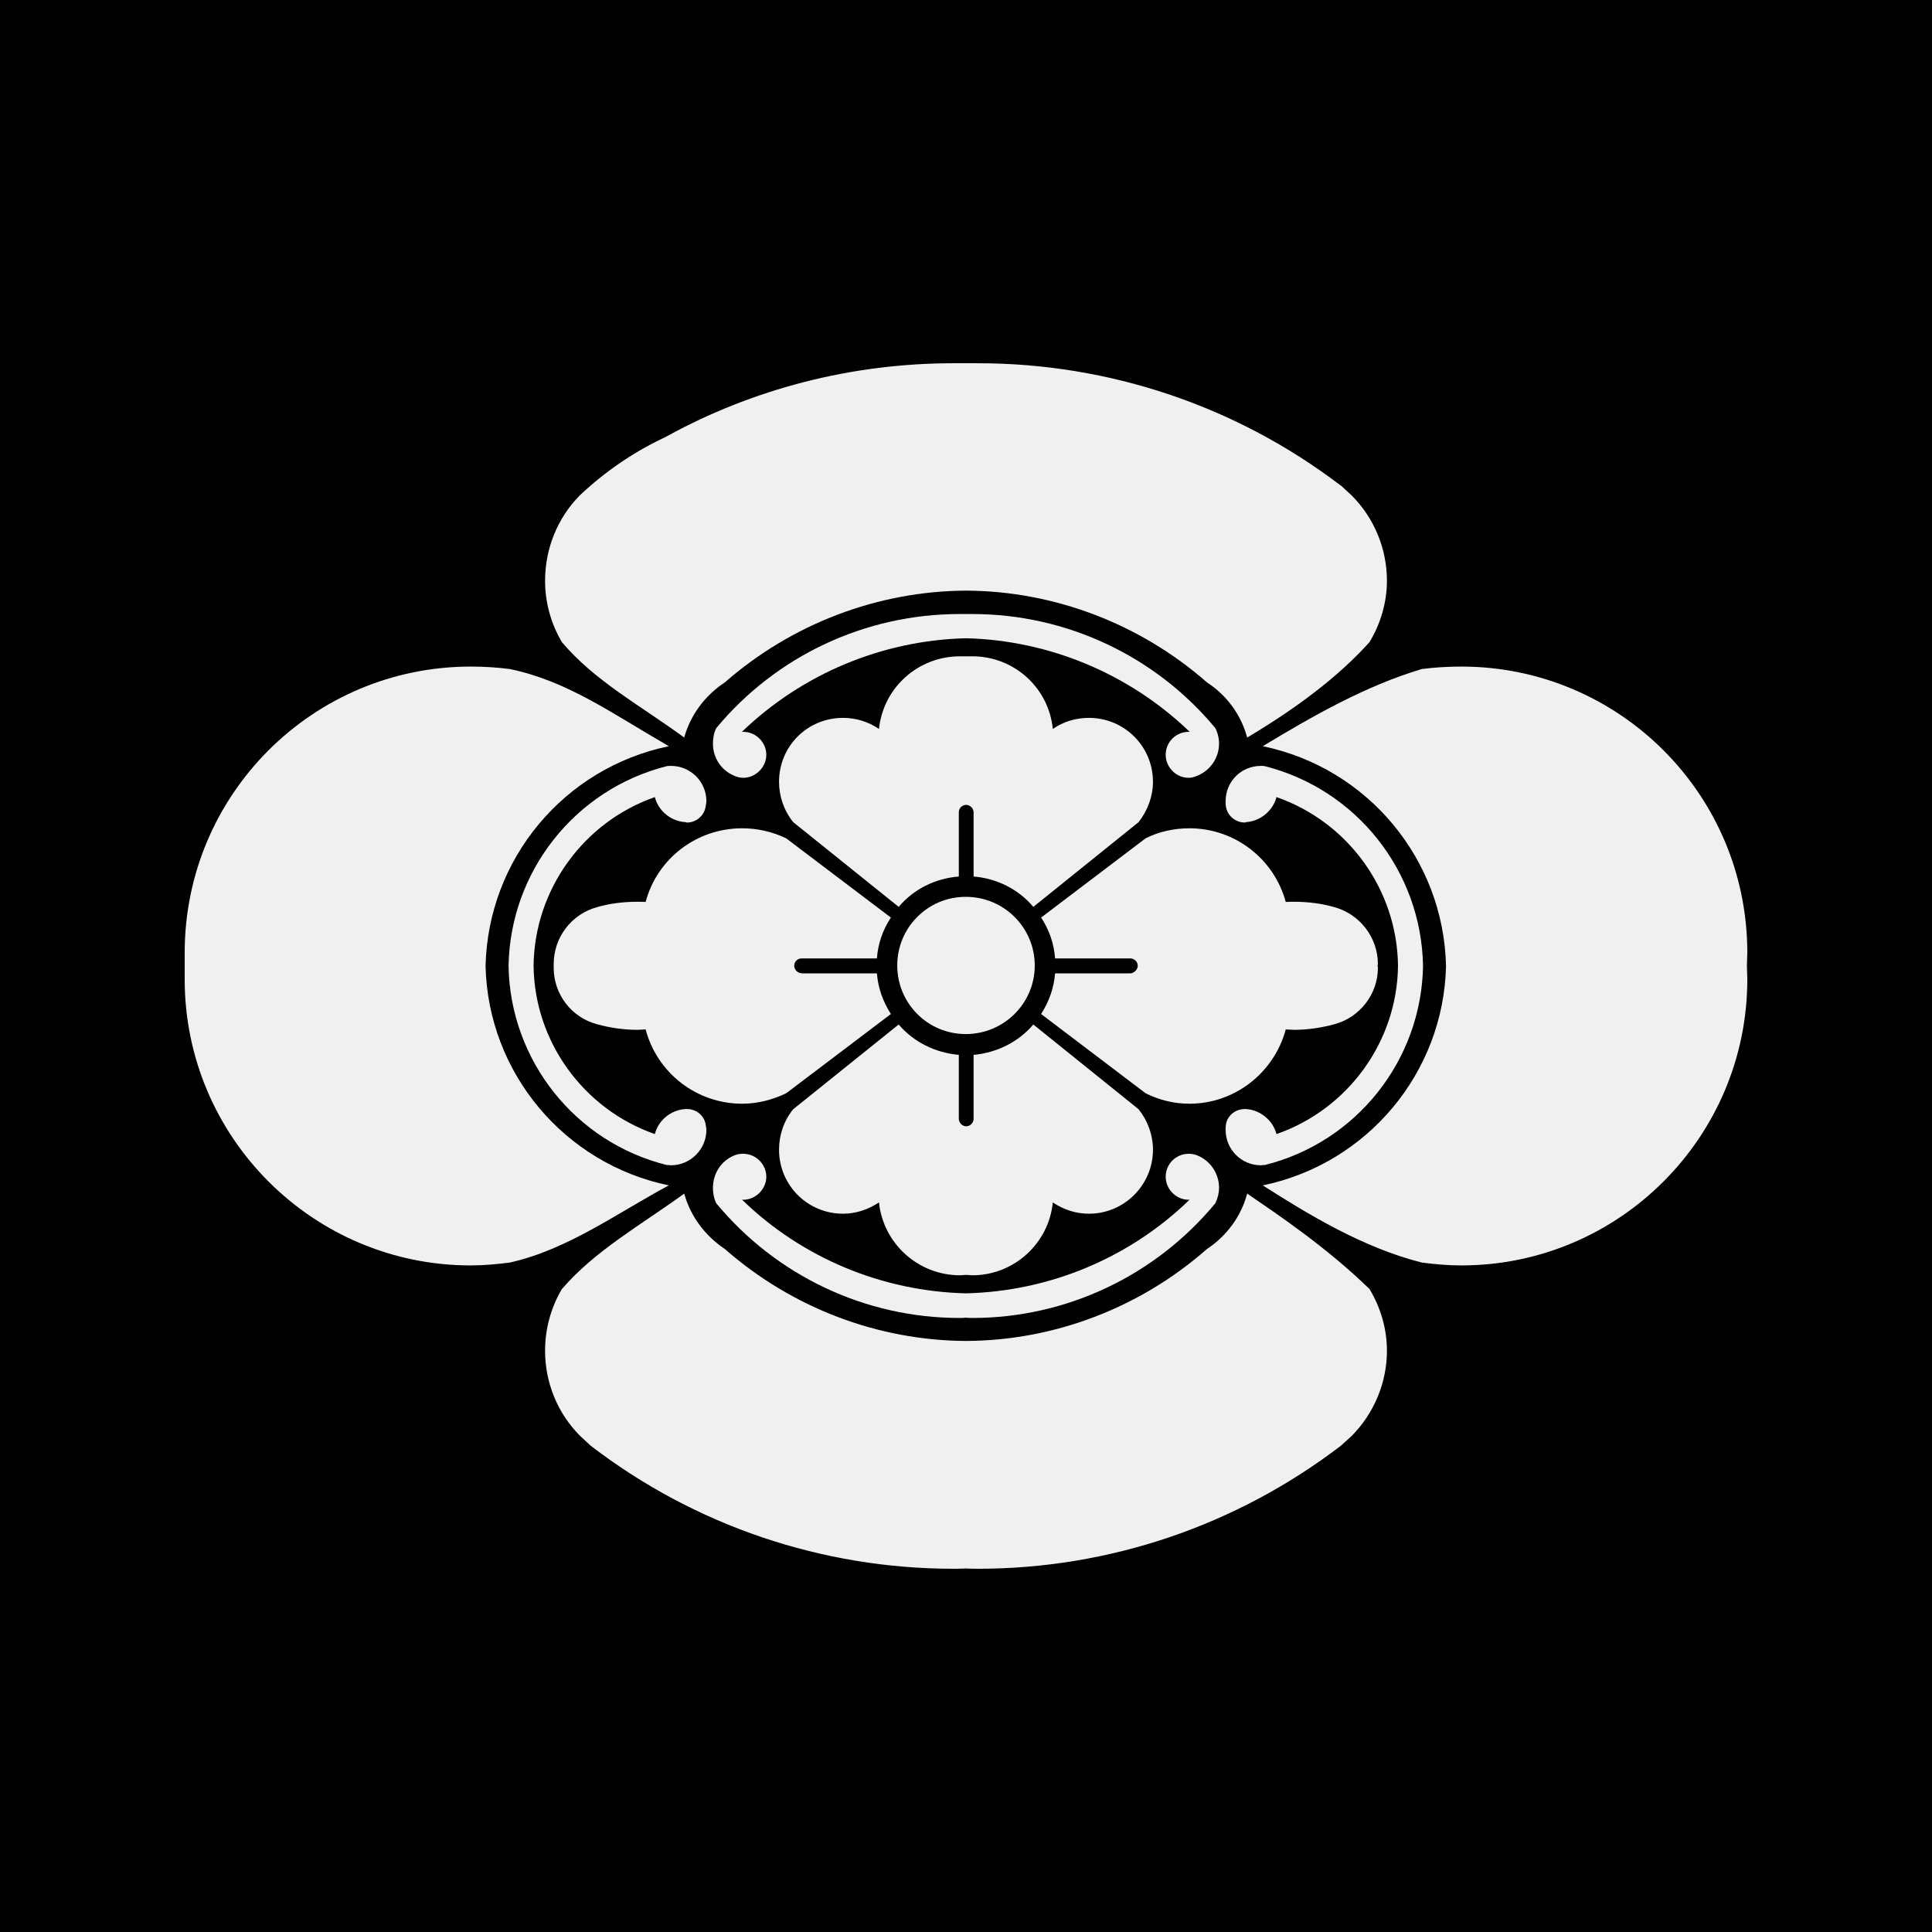
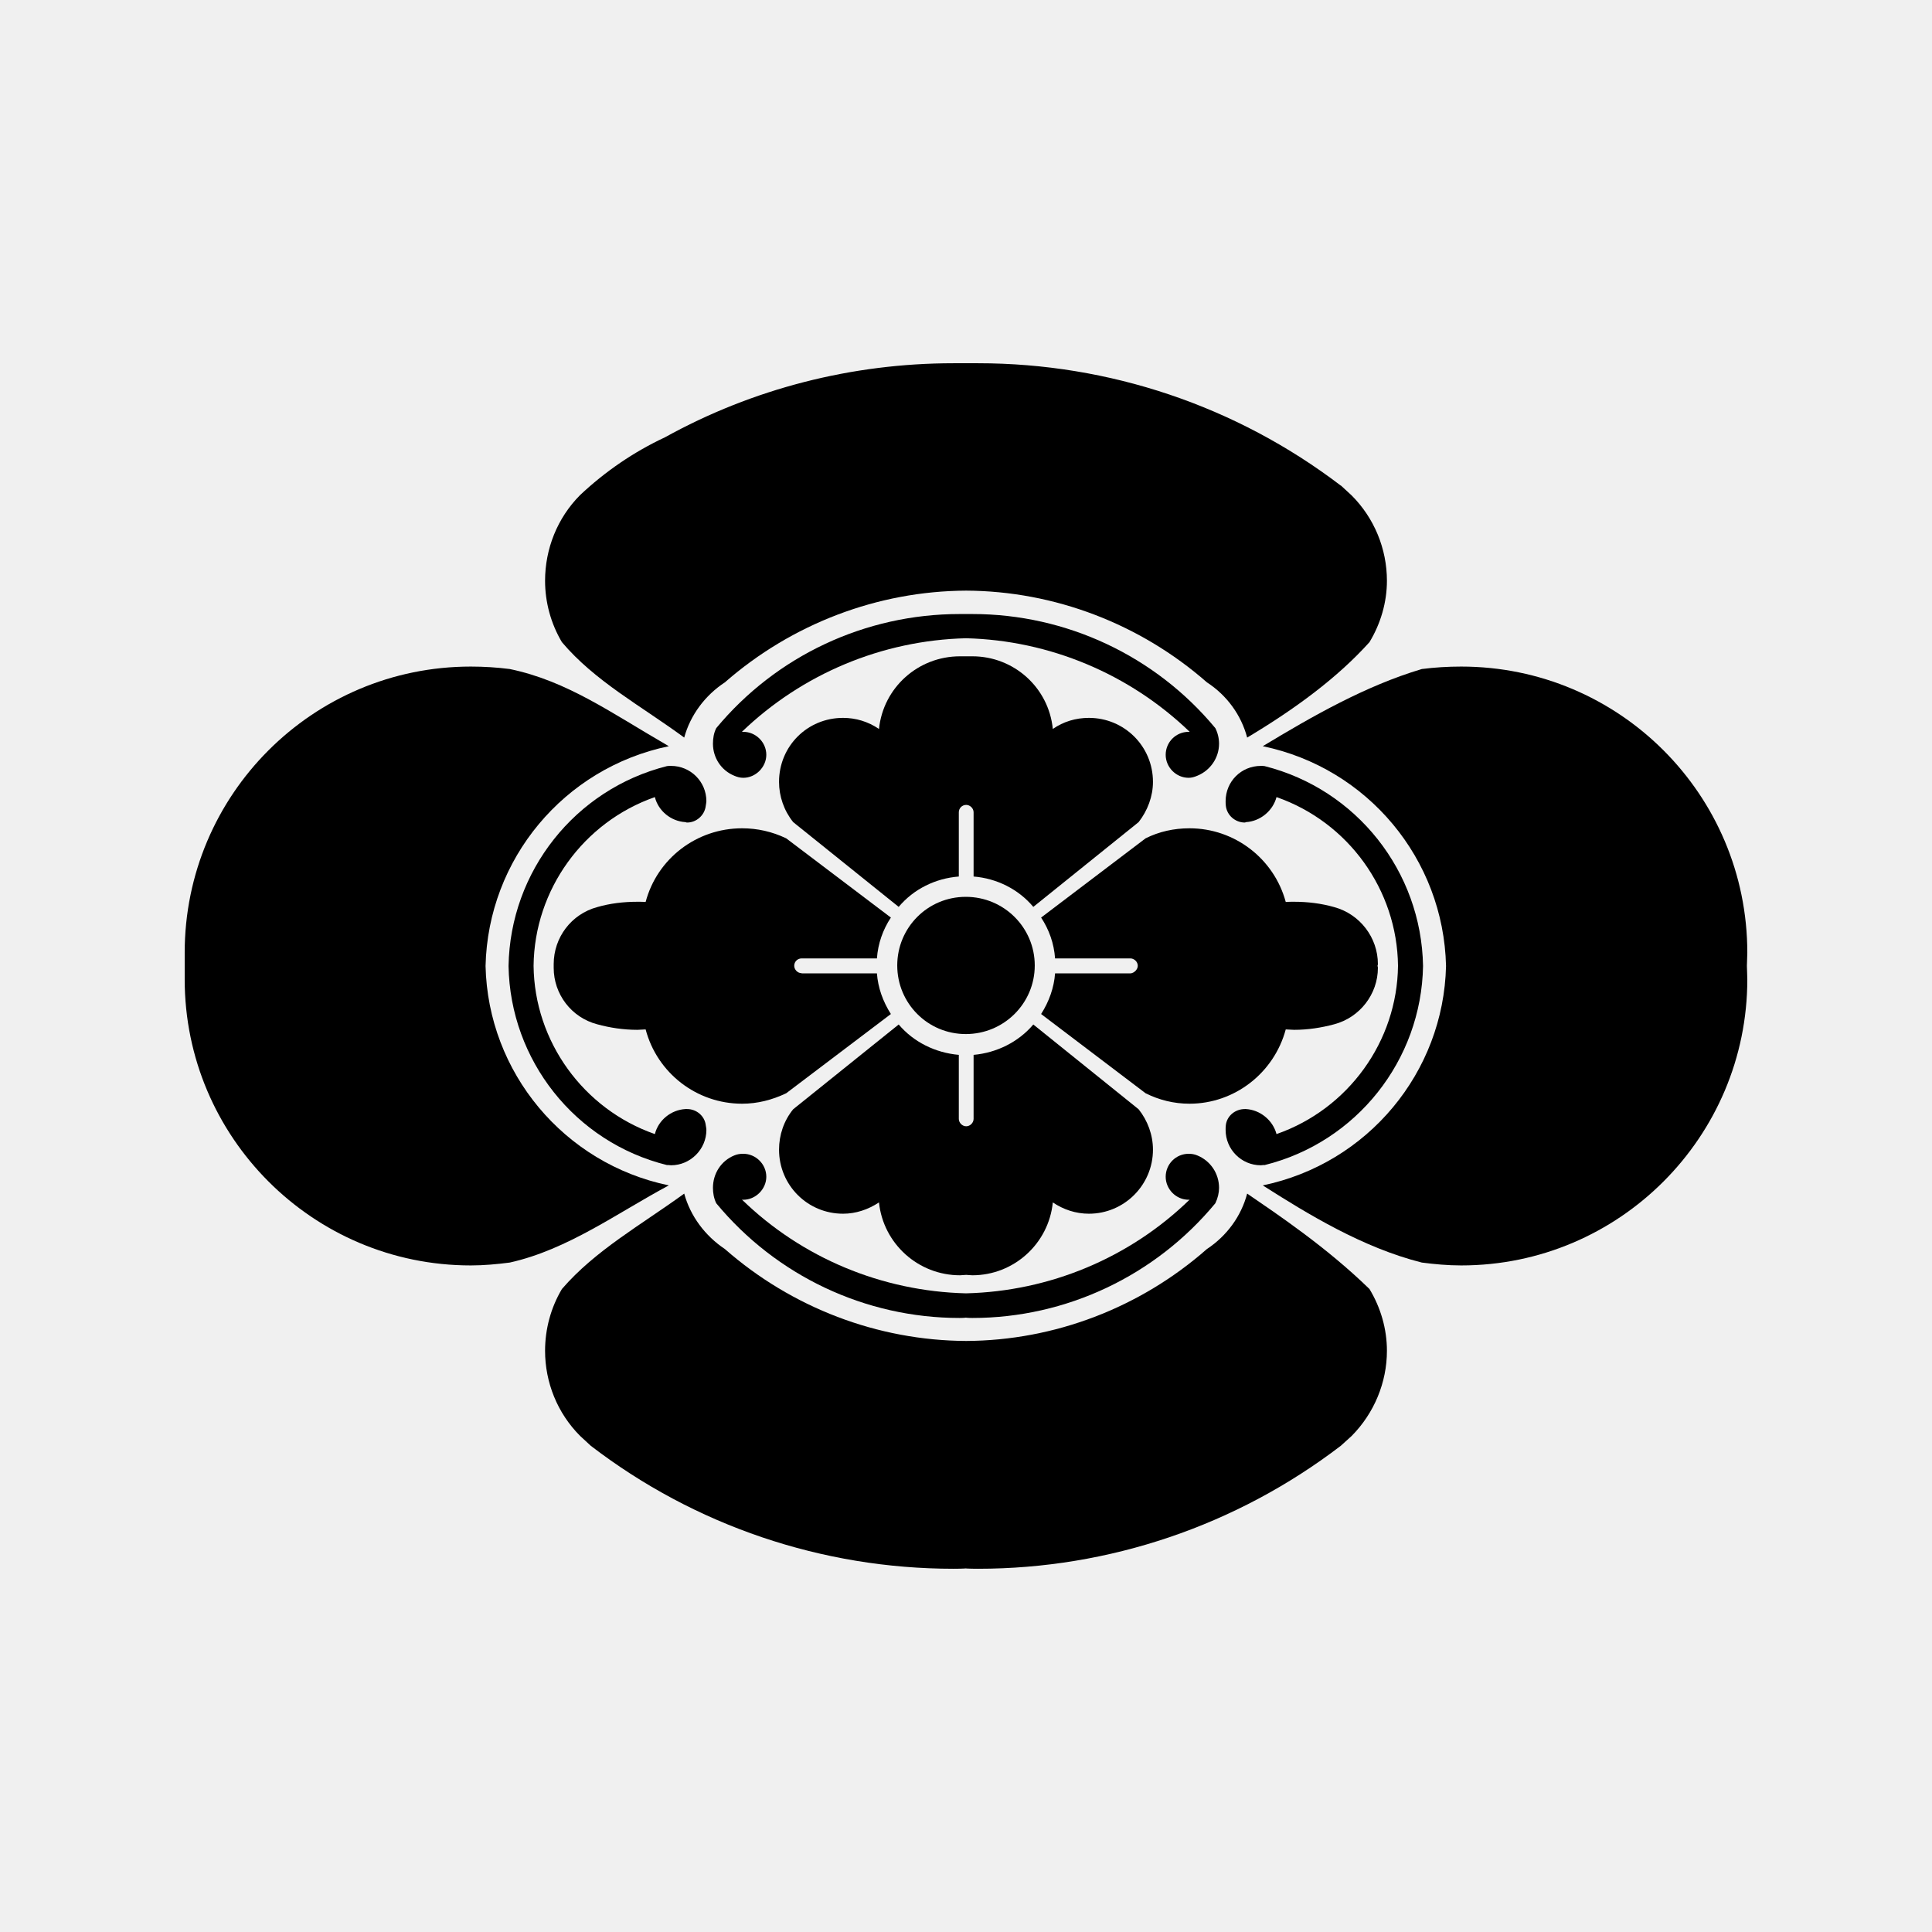
<svg xmlns="http://www.w3.org/2000/svg" viewBox="0 0 687.43 687.43">
  <defs>
    <mask id="ink-mokko" maskUnits="userSpaceOnUse" x="0.0" y="0.0" width="687.43" height="687.43">
      <defs />
-       <rect width="687.43" height="687.43" x="0" y="0" style="fill-opacity:1;fill-rule:nonzero;stroke:none" fill="white" />
+       <rect width="687.43" height="687.43" x="0" y="0" style="fill-opacity:1;fill-rule:nonzero;stroke:none" fill="black" />
      <g transform="matrix(0.973645,0,0,0.973645,1.728763,-146.9974)" style="stroke:none">
-         <path d="m 285.543,550.495 c -5.175,2.475 -10.575,3.825 -16.125,3.825 -16.65,0 -31.05,-11.25 -35.25,-27.15 -1.05,0 -1.95,0.15 -3,0.15 -5.1,0 -10.05,-0.75 -14.7,-2.025 -9.45,-2.475 -15.9,-11.025 -15.9,-20.625 0,-0.45 0,-0.675 0,-0.675 0,-0.225 0,-0.375 0,-0.675 0,-9.75 6.45,-18.3 15.9,-20.85 4.65,-1.35 9.6,-1.95 14.7,-1.95 1.05,0 1.95,0 3,0.075 4.2,-15.825 18.6,-26.925 35.25,-26.925 5.55,0 10.95,1.2 16.125,3.675 l 38.25,28.95 c -2.925,4.425 -4.725,9.525 -5.1,14.925 l -27.525,0 0,0 c -1.5,0 -2.7,1.2 -2.7,2.7 0,1.35 1.2,2.7 2.7,2.7 l 0,0.075 27.525,0 c 0.375,5.175 2.175,10.275 5.1,14.85 z" style="stroke:none" fill="black" />
-         <path d="m 348.618,471.295 0,-23.475 c 0,-1.5 1.2,-2.7 2.7,-2.7 1.35,0 2.7,1.2 2.7,2.7 l 0,23.475 c 8.4,0.675 16.35,4.575 21.825,11.1 l 38.475,-30.975 c 3.3,-4.2 5.25,-9.45 5.25,-14.7 0,-13.05 -10.5,-23.4 -23.4,-23.4 -4.8,0 -9.3,1.35 -13.2,4.05 -1.5,-15.15 -14.25,-26.55 -29.4,-26.55 -0.9,0 -1.65,0 -2.25,0 -0.75,0 -1.5,0 -2.25,0 -15.3,0 -28.05,11.4 -29.625,26.55 -3.975,-2.7 -8.475,-4.05 -13.125,-4.05 -13.05,0 -23.4,10.35 -23.4,23.4 0,5.25 1.8,10.5 5.175,14.7 l 38.55,30.975 c 5.475,-6.525 13.425,-10.425 21.975,-11.1 z" style="stroke:none" fill="black" />
-         <path d="m 355.668,724.27 c 47.85,0 94.35,-15.75 132.525,-44.925 l 3.975,-3.6 c 8.25,-8.325 12.9,-19.575 12.9,-31.125 0,-7.95 -2.25,-15.75 -6.375,-22.575 -15.78,-15.375 -33.753,-27.375 -44.7,-34.875 -2.175,8.25 -7.425,15.45 -14.7,20.25 -24.375,21.45 -55.725,33.45 -87.975,33.6 -32.4,-0.15 -63.75,-12.15 -88.2,-33.6 -7.2,-4.8 -12.6,-12 -14.85,-20.25 -15.734,11.433 -32.531,20.738 -44.7,34.875 -4.05,6.825 -6.15,14.625 -6.15,22.575 0,11.55 4.5,22.8 12.825,31.125 l 3.9,3.6 c 38.025,29.175 84.525,44.925 132.525,44.925 3.45,0 5.1,-0.15 4.5,-0.15 -0.75,0 0.9,0.15 4.5,0.15 z" style="stroke:none" fill="black" />
-         <path d="M 492.168,675.82 z" style="stroke:none" fill="black" />
-         <path d="m 383.793,506.695 27.525,0 c 1.35,-0.075 2.7,-1.425 2.7,-2.775 0,-1.5 -1.35,-2.7 -2.7,-2.7 l -27.525,0 c -0.375,-5.4 -2.175,-10.5 -5.1,-14.925 l 38.175,-28.95 c 4.95,-2.475 10.35,-3.675 16.05,-3.675 16.5,0 30.9,11.1 35.175,26.925 0.975,-0.075 1.875,-0.075 3.075,-0.075 4.95,0 9.9,0.6 14.625,1.95 9.375,2.55 15.975,11.1 15.975,20.85 0,0.3 -0.15,0.45 -0.15,0.675 0,0 0.15,0.225 0.15,0.675 0,9.6 -6.6,18.15 -15.975,20.625 -4.725,1.275 -9.675,2.025 -14.625,2.025 -1.2,0 -2.1,-0.15 -3.075,-0.15 -4.275,15.9 -18.675,27.15 -35.175,27.15 -5.7,0 -11.1,-1.35 -16.05,-3.825 l -38.175,-28.95 c 2.925,-4.575 4.725,-9.675 5.1,-14.85 z" style="stroke:none" fill="black" />
-         <path d="M 214.218,679.27 z" style="stroke:none" fill="black" />
-         <path d="m 282.918,571.12 c 0,12.9 10.35,23.4 23.4,23.4 4.65,0 9.15,-1.5 13.125,-4.125 1.575,15.075 14.325,26.625 29.625,26.625 0.75,0 1.5,-0.15 2.25,-0.15 0.6,0 1.35,0.15 2.25,0.15 15.15,0 27.9,-11.55 29.4,-26.625 3.9,2.625 8.4,4.125 13.2,4.125 12.9,0 23.4,-10.5 23.4,-23.4 0,-5.4 -1.95,-10.65 -5.25,-14.775 l -38.475,-30.975 c -5.475,6.45 -13.425,10.35 -21.825,11.1 l 0,23.4 0,0 c 0,1.35 -1.2,2.7 -2.7,2.7 -1.5,0 -2.7,-1.35 -2.7,-2.7 l 0,0 0,-23.4 c -8.55,-0.75 -16.5,-4.65 -21.975,-11.1 l -38.55,30.975 c -3.375,4.125 -5.175,9.375 -5.175,14.775 z" style="stroke:none" fill="black" />
-         <path d="m 263.118,400.345 c -7.2,4.725 -12.6,11.925 -14.85,20.175 -15.678,-11.545 -32.623,-20.554 -44.7,-34.875 -4.05,-6.825 -6.15,-14.625 -6.15,-22.425 0,-11.7 4.5,-22.95 12.75,-31.275 9.15,-8.625 19.65,-15.825 31.05,-21.15 32.1,-17.775 68.4,-27.075 105.45,-27.075 3.45,0 4.95,0 4.5,0 -0.6,0 0.9,0 4.5,0 47.85,0 94.35,15.6 132.525,44.7 l 0.075,0 3.9,3.6 c 8.25,8.25 12.9,19.5 12.9,31.2 0,7.8 -2.25,15.6 -6.375,22.425 -11.625,12.924 -27.075,24.358 -44.7,34.875 -2.175,-8.25 -7.425,-15.45 -14.7,-20.175 -24.375,-21.375 -55.725,-33.375 -87.975,-33.525 -32.4,0.15 -63.75,12.15 -88.2,33.525 z" style="stroke:none" fill="black" />
-         <path d="m 353.568,375.37 c 34.35,0 66.9,15.3 88.8,41.7 0.9,1.8 1.35,3.75 1.35,5.7 0,5.1 -3.15,9.75 -7.95,11.7 -1.05,0.45 -2.1,0.75 -3.15,0.75 -4.65,0 -8.4,-3.9 -8.4,-8.4 0,-4.65 3.75,-8.4 8.4,-8.4 0,0 0.15,0 0.375,0 -21.975,-21.15 -51.225,-33.45 -81.75,-34.2 -30.675,0.75 -59.925,13.05 -81.9,34.2 0.225,0 0.375,0 0.525,0 4.5,0 8.4,3.75 8.4,8.4 0,4.5 -3.9,8.4 -8.4,8.4 -1.2,0 -2.25,-0.3 -3.3,-0.75 -4.8,-1.95 -7.8,-6.6 -7.8,-11.7 0,-1.95 0.3,-3.9 1.2,-5.7 21.9,-26.4 54.45,-41.7 88.95,-41.7 1.8,0 3,0 2.325,0 -0.825,0 0.375,0 2.325,0 z" style="stroke:none" fill="black" />
-         <path d="m 237.543,442.27 c 1.275,5.1 5.925,8.85 11.175,9.15 0.15,0 0.3,0.15 0.6,0.15 3.45,0 6.45,-2.7 6.825,-6.15 0.075,-0.6 0.225,-1.2 0.225,-1.65 0,-7.2 -5.85,-12.9 -12.9,-12.9 -0.6,0 -1.05,0 -1.5,0.075 -33.6,8.475 -57.3,38.475 -57.9,73.05 0.6,34.425 24.3,64.425 57.9,72.75 0.45,-0.075 0.9,0.075 1.5,0.075 7.05,0 12.9,-5.85 12.9,-12.9 0,-0.6 -0.15,-1.2 -0.225,-1.725 -0.375,-3.375 -3.375,-5.925 -6.825,-5.925 -0.3,0 -0.45,0 -0.6,0 -5.25,0.3 -9.9,4.05 -11.175,9.15 -26.175,-9.15 -44.025,-33.9 -44.325,-61.5 0.3,-27.75 18.15,-52.5 44.325,-61.65 z" style="stroke:none" fill="black" />
-         <path d="m 175.668,503.995 c 0.9,-39.075 28.65,-72.375 66.975,-80.325 -21.063,-12.156 -37.048,-23.813 -58.125,-28.2 -4.65,-0.6 -9.45,-0.9 -14.25,-0.9 -57.75,0 -104.55,46.8 -104.55,104.55 0,1.65 0,3.3 0,4.875 0,1.425 0,3.075 0,4.875 0,57.6 46.8,104.55 104.55,104.55 4.8,0 9.6,-0.45 14.25,-1.05 21.192,-4.717 39.361,-18.177 58.125,-28.2 -38.325,-7.95 -66.075,-41.25 -66.975,-80.175 z" style="stroke:none" fill="black" />
-         <path d="m 532.218,394.57 c 57.75,0 104.55,46.8 104.55,104.55 0,1.65 -0.15,3.3 -0.15,4.875 0,1.425 0.15,3.075 0.15,4.875 0,57.6 -46.8,104.55 -104.55,104.55 -4.95,0 -9.75,-0.45 -14.4,-1.05 -21.6,-5.43 -41.7,-17.737 -58.125,-28.2 38.325,-7.95 66.075,-41.25 66.975,-80.175 -0.9,-39.075 -28.65,-72.375 -66.975,-80.325 18.145,-10.961 37.501,-22.049 58.125,-28.2 4.65,-0.6 9.45,-0.9 14.4,-0.9 z" style="stroke:none" fill="black" />
-         <path d="m 351.243,623.62 c 30.525,-0.75 59.775,-12.9 81.75,-34.275 -0.225,0.075 -0.375,0.075 -0.375,0.075 -4.65,0 -8.4,-3.9 -8.4,-8.4 0,-4.65 3.75,-8.4 8.4,-8.4 1.05,0 2.1,0.15 3.15,0.6 4.8,1.95 7.95,6.6 7.95,11.85 0,1.8 -0.45,3.75 -1.35,5.625 -21.9,26.475 -54.45,41.925 -88.8,41.925 -1.95,0 -2.7,-0.15 -2.325,-0.15 0.225,0 -0.525,0.15 -2.325,0.15 -34.5,0 -67.05,-15.45 -88.95,-41.925 -0.9,-1.875 -1.2,-3.825 -1.2,-5.625 0,-5.25 3,-9.9 7.8,-11.85 1.05,-0.45 2.1,-0.6 3.3,-0.6 4.5,0 8.4,3.75 8.4,8.4 0,4.5 -3.9,8.4 -8.4,8.4 -0.15,0 -0.3,0 -0.525,-0.075 21.975,21.375 51.225,33.525 81.9,34.275 z" style="stroke:none" fill="black" />
-         <path d="m 464.718,442.27 c -1.35,5.1 -6,8.85 -11.175,9.15 -0.075,0 -0.225,0.15 -0.375,0.15 -3.6,0 -6.6,-2.7 -6.975,-6.15 -0.075,-0.6 -0.075,-1.2 -0.075,-1.65 0,-7.2 5.7,-12.9 12.9,-12.9 0.45,0 0.9,0 1.35,0.075 33.6,8.475 57.3,38.475 57.9,73.05 -0.6,34.425 -24.3,64.425 -57.9,72.75 -0.45,-0.075 -0.9,0.075 -1.35,0.075 -7.2,0 -12.9,-5.85 -12.9,-12.9 0,-0.6 0,-1.2 0.075,-1.725 0.375,-3.375 3.375,-5.925 6.975,-5.925 0.15,0 0.3,0 0.375,0 5.175,0.3 9.825,4.05 11.175,9.15 26.25,-9.15 44.1,-33.9 44.4,-61.5 -0.3,-27.75 -18.15,-52.5 -44.4,-61.65 z" style="stroke:none" fill="black" />
-         <path d="m 351.168,528.867 c 13.95,0 25.2,-11.25 25.2,-25.05 l 0,-0.047 0,0.023 c 0,-13.823 -11.25,-25.073 -25.2,-25.073 -13.95,0 -25.05,11.25 -25.05,25.073 0,13.823 11.1,25.073 25.05,25.073 z" style="stroke:none" fill="black" />
+         <path d="m 285.543,550.495 c -5.175,2.475 -10.575,3.825 -16.125,3.825 -16.65,0 -31.05,-11.25 -35.25,-27.15 -1.05,0 -1.95,0.15 -3,0.15 -5.1,0 -10.05,-0.75 -14.7,-2.025 -9.45,-2.475 -15.9,-11.025 -15.9,-20.625 0,-0.45 0,-0.675 0,-0.675 0,-0.225 0,-0.375 0,-0.675 0,-9.75 6.45,-18.3 15.9,-20.85 4.65,-1.35 9.6,-1.95 14.7,-1.95 1.05,0 1.95,0 3,0.075 4.2,-15.825 18.6,-26.925 35.25,-26.925 5.55,0 10.95,1.2 16.125,3.675 l 38.25,28.95 c -2.925,4.425 -4.725,9.525 -5.1,14.925 l -27.525,0 0,0 c -1.5,0 -2.7,1.2 -2.7,2.7 0,1.35 1.2,2.7 2.7,2.7 l 0,0.075 27.525,0 c 0.375,5.175 2.175,10.275 5.1,14.85 z" style="stroke:none" fill="white" />
+         <path d="m 348.618,471.295 0,-23.475 c 0,-1.5 1.2,-2.7 2.7,-2.7 1.35,0 2.7,1.2 2.7,2.7 l 0,23.475 c 8.4,0.675 16.35,4.575 21.825,11.1 l 38.475,-30.975 c 3.3,-4.2 5.25,-9.45 5.25,-14.7 0,-13.05 -10.5,-23.4 -23.4,-23.4 -4.8,0 -9.3,1.35 -13.2,4.05 -1.5,-15.15 -14.25,-26.55 -29.4,-26.55 -0.9,0 -1.65,0 -2.25,0 -0.75,0 -1.5,0 -2.25,0 -15.3,0 -28.05,11.4 -29.625,26.55 -3.975,-2.7 -8.475,-4.05 -13.125,-4.05 -13.05,0 -23.4,10.35 -23.4,23.4 0,5.25 1.8,10.5 5.175,14.7 l 38.55,30.975 c 5.475,-6.525 13.425,-10.425 21.975,-11.1 z" style="stroke:none" fill="white" />
+         <path d="m 355.668,724.27 c 47.85,0 94.35,-15.75 132.525,-44.925 l 3.975,-3.6 c 8.25,-8.325 12.9,-19.575 12.9,-31.125 0,-7.95 -2.25,-15.75 -6.375,-22.575 -15.78,-15.375 -33.753,-27.375 -44.7,-34.875 -2.175,8.25 -7.425,15.45 -14.7,20.25 -24.375,21.45 -55.725,33.45 -87.975,33.6 -32.4,-0.15 -63.75,-12.15 -88.2,-33.6 -7.2,-4.8 -12.6,-12 -14.85,-20.25 -15.734,11.433 -32.531,20.738 -44.7,34.875 -4.05,6.825 -6.15,14.625 -6.15,22.575 0,11.55 4.5,22.8 12.825,31.125 l 3.9,3.6 c 38.025,29.175 84.525,44.925 132.525,44.925 3.45,0 5.1,-0.15 4.5,-0.15 -0.75,0 0.9,0.15 4.5,0.15 z" style="stroke:none" fill="white" />
+         <path d="M 492.168,675.82 z" style="stroke:none" fill="white" />
+         <path d="m 383.793,506.695 27.525,0 c 1.35,-0.075 2.7,-1.425 2.7,-2.775 0,-1.5 -1.35,-2.7 -2.7,-2.7 l -27.525,0 c -0.375,-5.4 -2.175,-10.5 -5.1,-14.925 l 38.175,-28.95 c 4.95,-2.475 10.35,-3.675 16.05,-3.675 16.5,0 30.9,11.1 35.175,26.925 0.975,-0.075 1.875,-0.075 3.075,-0.075 4.95,0 9.9,0.6 14.625,1.95 9.375,2.55 15.975,11.1 15.975,20.85 0,0.3 -0.15,0.45 -0.15,0.675 0,0 0.15,0.225 0.15,0.675 0,9.6 -6.6,18.15 -15.975,20.625 -4.725,1.275 -9.675,2.025 -14.625,2.025 -1.2,0 -2.1,-0.15 -3.075,-0.15 -4.275,15.9 -18.675,27.15 -35.175,27.15 -5.7,0 -11.1,-1.35 -16.05,-3.825 l -38.175,-28.95 c 2.925,-4.575 4.725,-9.675 5.1,-14.85 z" style="stroke:none" fill="white" />
+         <path d="M 214.218,679.27 z" style="stroke:none" fill="white" />
+         <path d="m 282.918,571.12 c 0,12.9 10.35,23.4 23.4,23.4 4.65,0 9.15,-1.5 13.125,-4.125 1.575,15.075 14.325,26.625 29.625,26.625 0.75,0 1.5,-0.15 2.25,-0.15 0.6,0 1.35,0.15 2.25,0.15 15.15,0 27.9,-11.55 29.4,-26.625 3.9,2.625 8.4,4.125 13.2,4.125 12.9,0 23.4,-10.5 23.4,-23.4 0,-5.4 -1.95,-10.65 -5.25,-14.775 l -38.475,-30.975 c -5.475,6.45 -13.425,10.35 -21.825,11.1 l 0,23.4 0,0 c 0,1.35 -1.2,2.7 -2.7,2.7 -1.5,0 -2.7,-1.35 -2.7,-2.7 l 0,0 0,-23.4 c -8.55,-0.75 -16.5,-4.65 -21.975,-11.1 l -38.55,30.975 c -3.375,4.125 -5.175,9.375 -5.175,14.775 z" style="stroke:none" fill="white" />
+         <path d="m 263.118,400.345 c -7.2,4.725 -12.6,11.925 -14.85,20.175 -15.678,-11.545 -32.623,-20.554 -44.7,-34.875 -4.05,-6.825 -6.15,-14.625 -6.15,-22.425 0,-11.7 4.5,-22.95 12.75,-31.275 9.15,-8.625 19.65,-15.825 31.05,-21.15 32.1,-17.775 68.4,-27.075 105.45,-27.075 3.45,0 4.95,0 4.5,0 -0.6,0 0.9,0 4.5,0 47.85,0 94.35,15.6 132.525,44.7 l 0.075,0 3.9,3.6 c 8.25,8.25 12.9,19.5 12.9,31.2 0,7.8 -2.25,15.6 -6.375,22.425 -11.625,12.924 -27.075,24.358 -44.7,34.875 -2.175,-8.25 -7.425,-15.45 -14.7,-20.175 -24.375,-21.375 -55.725,-33.375 -87.975,-33.525 -32.4,0.15 -63.75,12.15 -88.2,33.525 z" style="stroke:none" fill="white" />
+         <path d="m 353.568,375.37 c 34.35,0 66.9,15.3 88.8,41.7 0.9,1.8 1.35,3.75 1.35,5.7 0,5.1 -3.15,9.75 -7.95,11.7 -1.05,0.45 -2.1,0.75 -3.15,0.75 -4.65,0 -8.4,-3.9 -8.4,-8.4 0,-4.65 3.75,-8.4 8.4,-8.4 0,0 0.15,0 0.375,0 -21.975,-21.15 -51.225,-33.45 -81.75,-34.2 -30.675,0.75 -59.925,13.05 -81.9,34.2 0.225,0 0.375,0 0.525,0 4.5,0 8.4,3.75 8.4,8.4 0,4.5 -3.9,8.4 -8.4,8.4 -1.2,0 -2.25,-0.3 -3.3,-0.75 -4.8,-1.95 -7.8,-6.6 -7.8,-11.7 0,-1.95 0.3,-3.9 1.2,-5.7 21.9,-26.4 54.45,-41.7 88.95,-41.7 1.8,0 3,0 2.325,0 -0.825,0 0.375,0 2.325,0 z" style="stroke:none" fill="white" />
+         <path d="m 237.543,442.27 c 1.275,5.1 5.925,8.85 11.175,9.15 0.15,0 0.3,0.15 0.6,0.15 3.45,0 6.45,-2.7 6.825,-6.15 0.075,-0.6 0.225,-1.2 0.225,-1.65 0,-7.2 -5.85,-12.9 -12.9,-12.9 -0.6,0 -1.05,0 -1.5,0.075 -33.6,8.475 -57.3,38.475 -57.9,73.05 0.6,34.425 24.3,64.425 57.9,72.75 0.45,-0.075 0.9,0.075 1.5,0.075 7.05,0 12.9,-5.85 12.9,-12.9 0,-0.6 -0.15,-1.2 -0.225,-1.725 -0.375,-3.375 -3.375,-5.925 -6.825,-5.925 -0.3,0 -0.45,0 -0.6,0 -5.25,0.3 -9.9,4.05 -11.175,9.15 -26.175,-9.15 -44.025,-33.9 -44.325,-61.5 0.3,-27.75 18.15,-52.5 44.325,-61.65 z" style="stroke:none" fill="white" />
+         <path d="m 175.668,503.995 c 0.9,-39.075 28.65,-72.375 66.975,-80.325 -21.063,-12.156 -37.048,-23.813 -58.125,-28.2 -4.65,-0.6 -9.45,-0.9 -14.25,-0.9 -57.75,0 -104.55,46.8 -104.55,104.55 0,1.65 0,3.3 0,4.875 0,1.425 0,3.075 0,4.875 0,57.6 46.8,104.55 104.55,104.55 4.8,0 9.6,-0.45 14.25,-1.05 21.192,-4.717 39.361,-18.177 58.125,-28.2 -38.325,-7.95 -66.075,-41.25 -66.975,-80.175 z" style="stroke:none" fill="white" />
+         <path d="m 532.218,394.57 c 57.75,0 104.55,46.8 104.55,104.55 0,1.65 -0.15,3.3 -0.15,4.875 0,1.425 0.15,3.075 0.15,4.875 0,57.6 -46.8,104.55 -104.55,104.55 -4.95,0 -9.75,-0.45 -14.4,-1.05 -21.6,-5.43 -41.7,-17.737 -58.125,-28.2 38.325,-7.95 66.075,-41.25 66.975,-80.175 -0.9,-39.075 -28.65,-72.375 -66.975,-80.325 18.145,-10.961 37.501,-22.049 58.125,-28.2 4.65,-0.6 9.45,-0.9 14.4,-0.9 z" style="stroke:none" fill="white" />
+         <path d="m 351.243,623.62 c 30.525,-0.75 59.775,-12.9 81.75,-34.275 -0.225,0.075 -0.375,0.075 -0.375,0.075 -4.65,0 -8.4,-3.9 -8.4,-8.4 0,-4.65 3.75,-8.4 8.4,-8.4 1.05,0 2.1,0.15 3.15,0.6 4.8,1.95 7.95,6.6 7.95,11.85 0,1.8 -0.45,3.75 -1.35,5.625 -21.9,26.475 -54.45,41.925 -88.8,41.925 -1.95,0 -2.7,-0.15 -2.325,-0.15 0.225,0 -0.525,0.15 -2.325,0.15 -34.5,0 -67.05,-15.45 -88.95,-41.925 -0.9,-1.875 -1.2,-3.825 -1.2,-5.625 0,-5.25 3,-9.9 7.8,-11.85 1.05,-0.45 2.1,-0.6 3.3,-0.6 4.5,0 8.4,3.75 8.4,8.4 0,4.5 -3.9,8.4 -8.4,8.4 -0.15,0 -0.3,0 -0.525,-0.075 21.975,21.375 51.225,33.525 81.9,34.275 z" style="stroke:none" fill="white" />
+         <path d="m 464.718,442.27 c -1.35,5.1 -6,8.85 -11.175,9.15 -0.075,0 -0.225,0.15 -0.375,0.15 -3.6,0 -6.6,-2.7 -6.975,-6.15 -0.075,-0.6 -0.075,-1.2 -0.075,-1.65 0,-7.2 5.7,-12.9 12.9,-12.9 0.45,0 0.9,0 1.35,0.075 33.6,8.475 57.3,38.475 57.9,73.05 -0.6,34.425 -24.3,64.425 -57.9,72.75 -0.45,-0.075 -0.9,0.075 -1.35,0.075 -7.2,0 -12.9,-5.85 -12.9,-12.9 0,-0.6 0,-1.2 0.075,-1.725 0.375,-3.375 3.375,-5.925 6.975,-5.925 0.15,0 0.3,0 0.375,0 5.175,0.3 9.825,4.05 11.175,9.15 26.25,-9.15 44.1,-33.9 44.4,-61.5 -0.3,-27.75 -18.15,-52.5 -44.4,-61.65 z" style="stroke:none" fill="white" />
+         <path d="m 351.168,528.867 c 13.95,0 25.2,-11.25 25.2,-25.05 l 0,-0.047 0,0.023 c 0,-13.823 -11.25,-25.073 -25.2,-25.073 -13.95,0 -25.05,11.25 -25.05,25.073 0,13.823 11.1,25.073 25.05,25.073 z" style="stroke:none" fill="white" />
      </g>
    </mask>
  </defs>
  <rect x="0.0" y="0.0" width="687.43" height="687.43" fill="currentColor" mask="url(#ink-mokko)" />
  <defs />
</svg>
